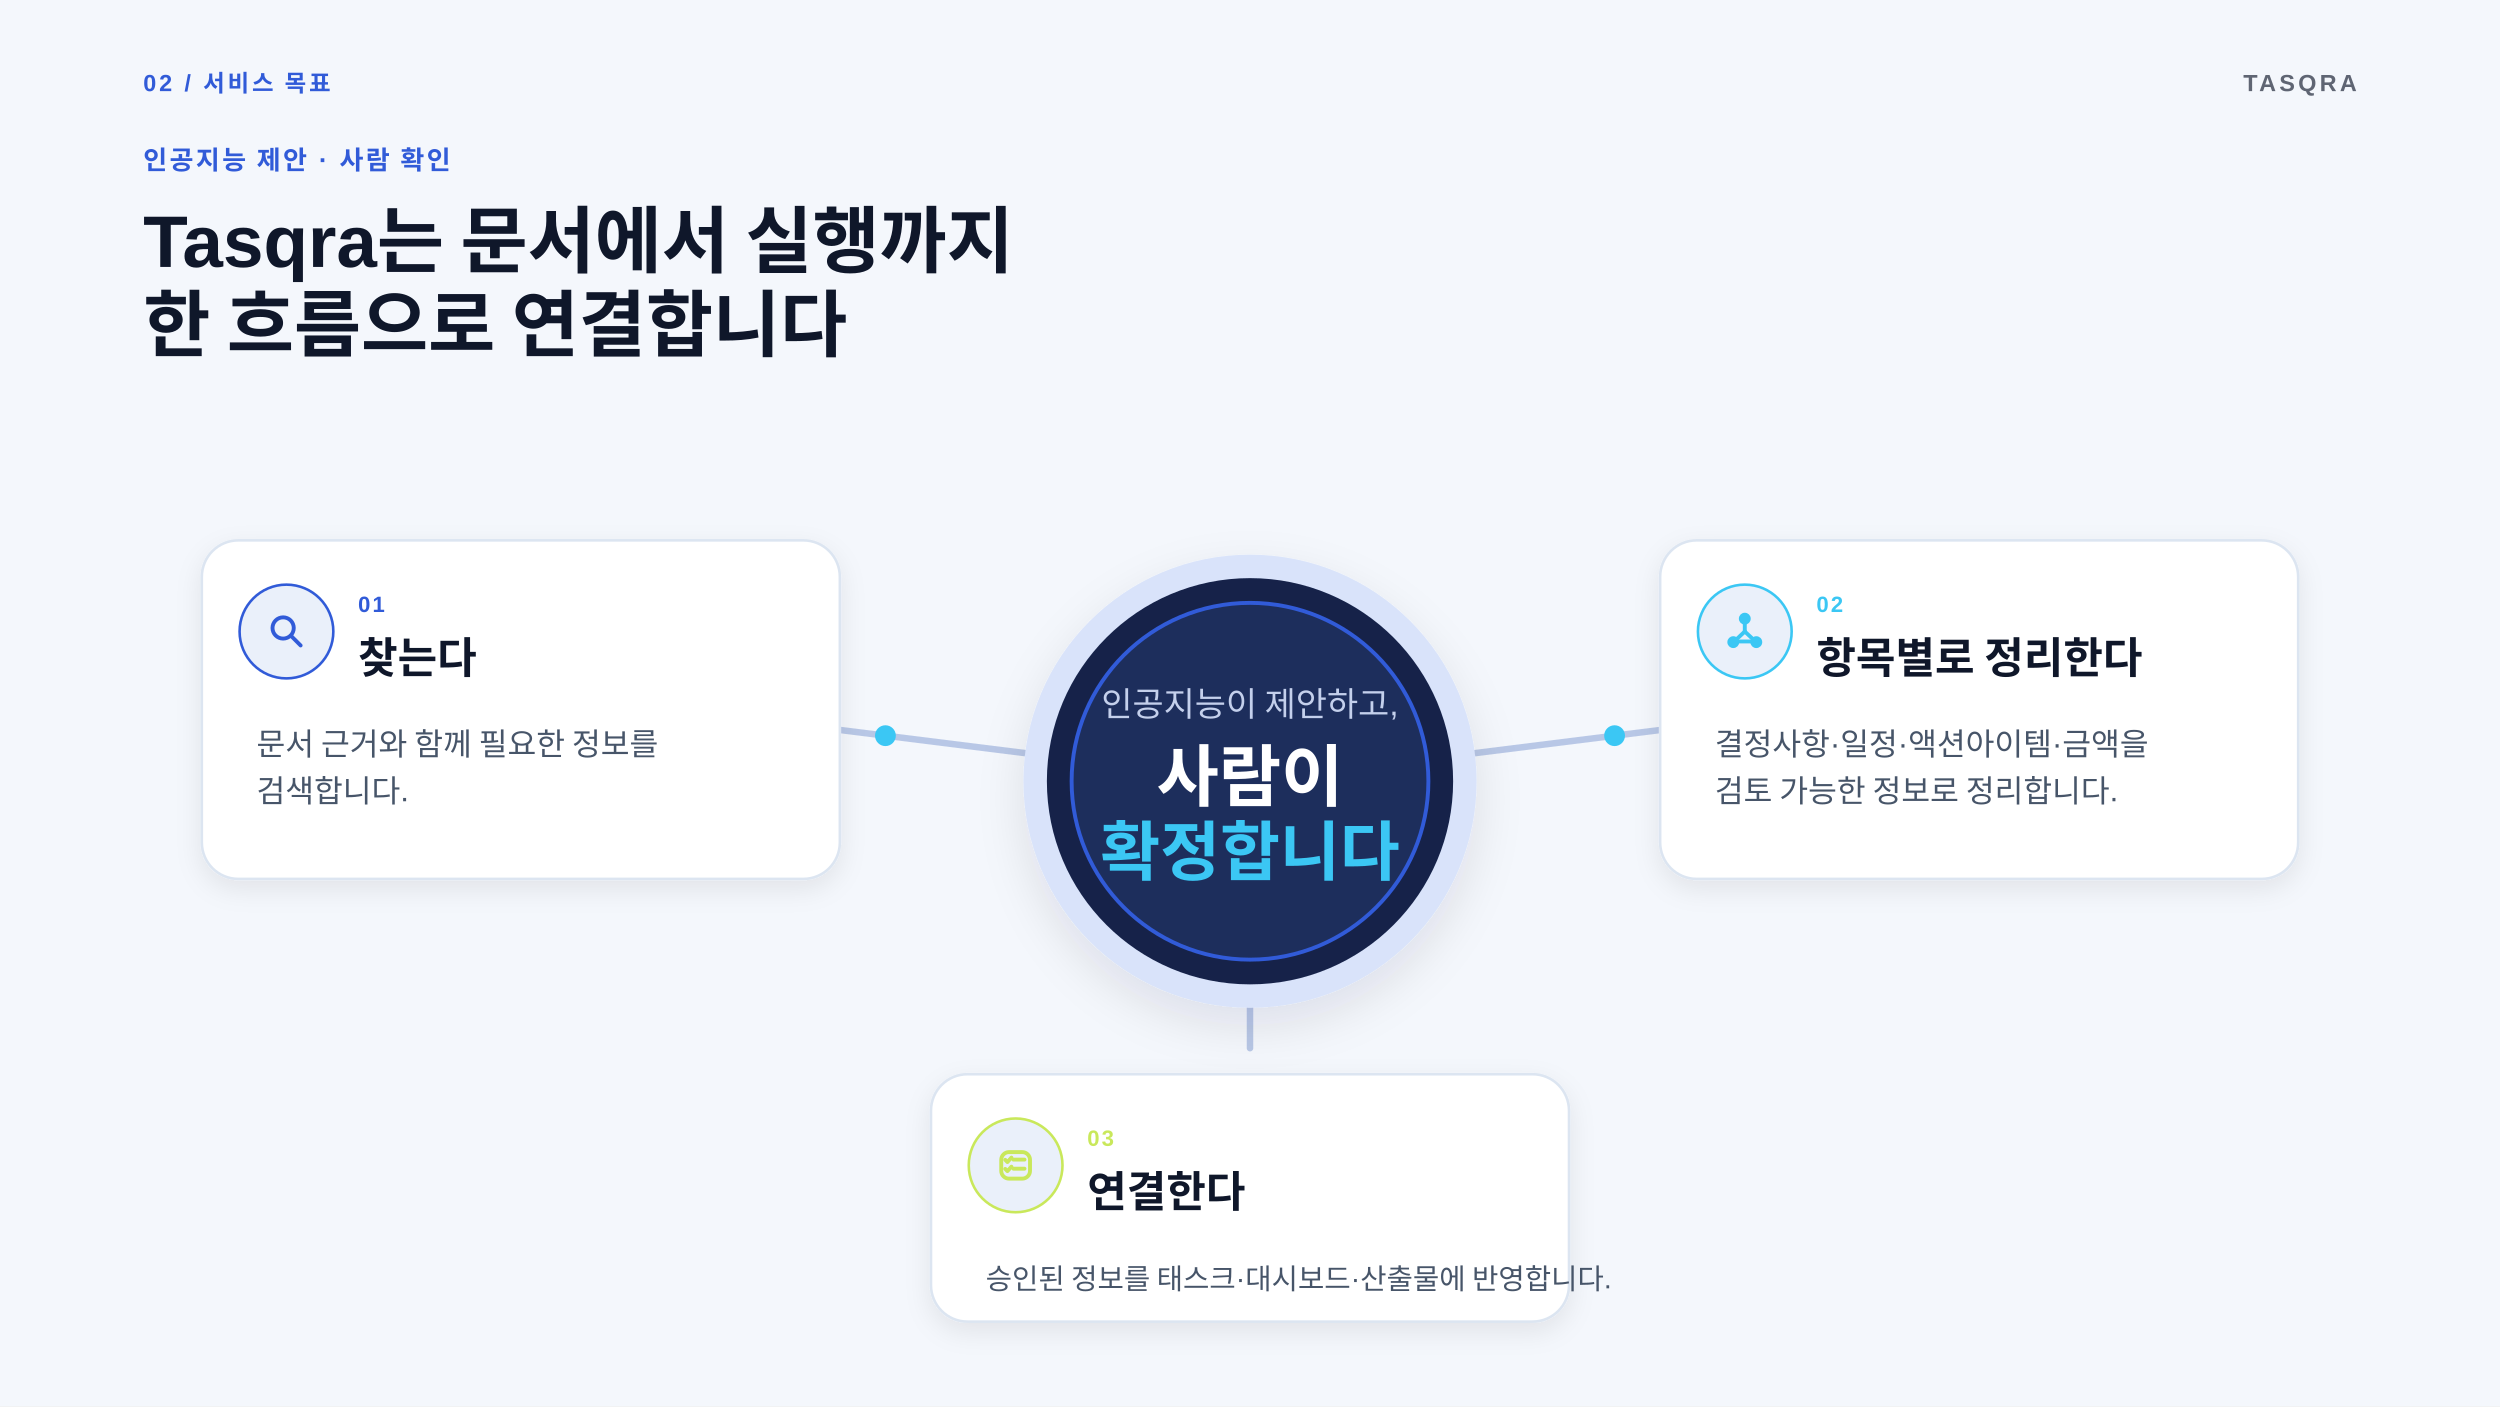
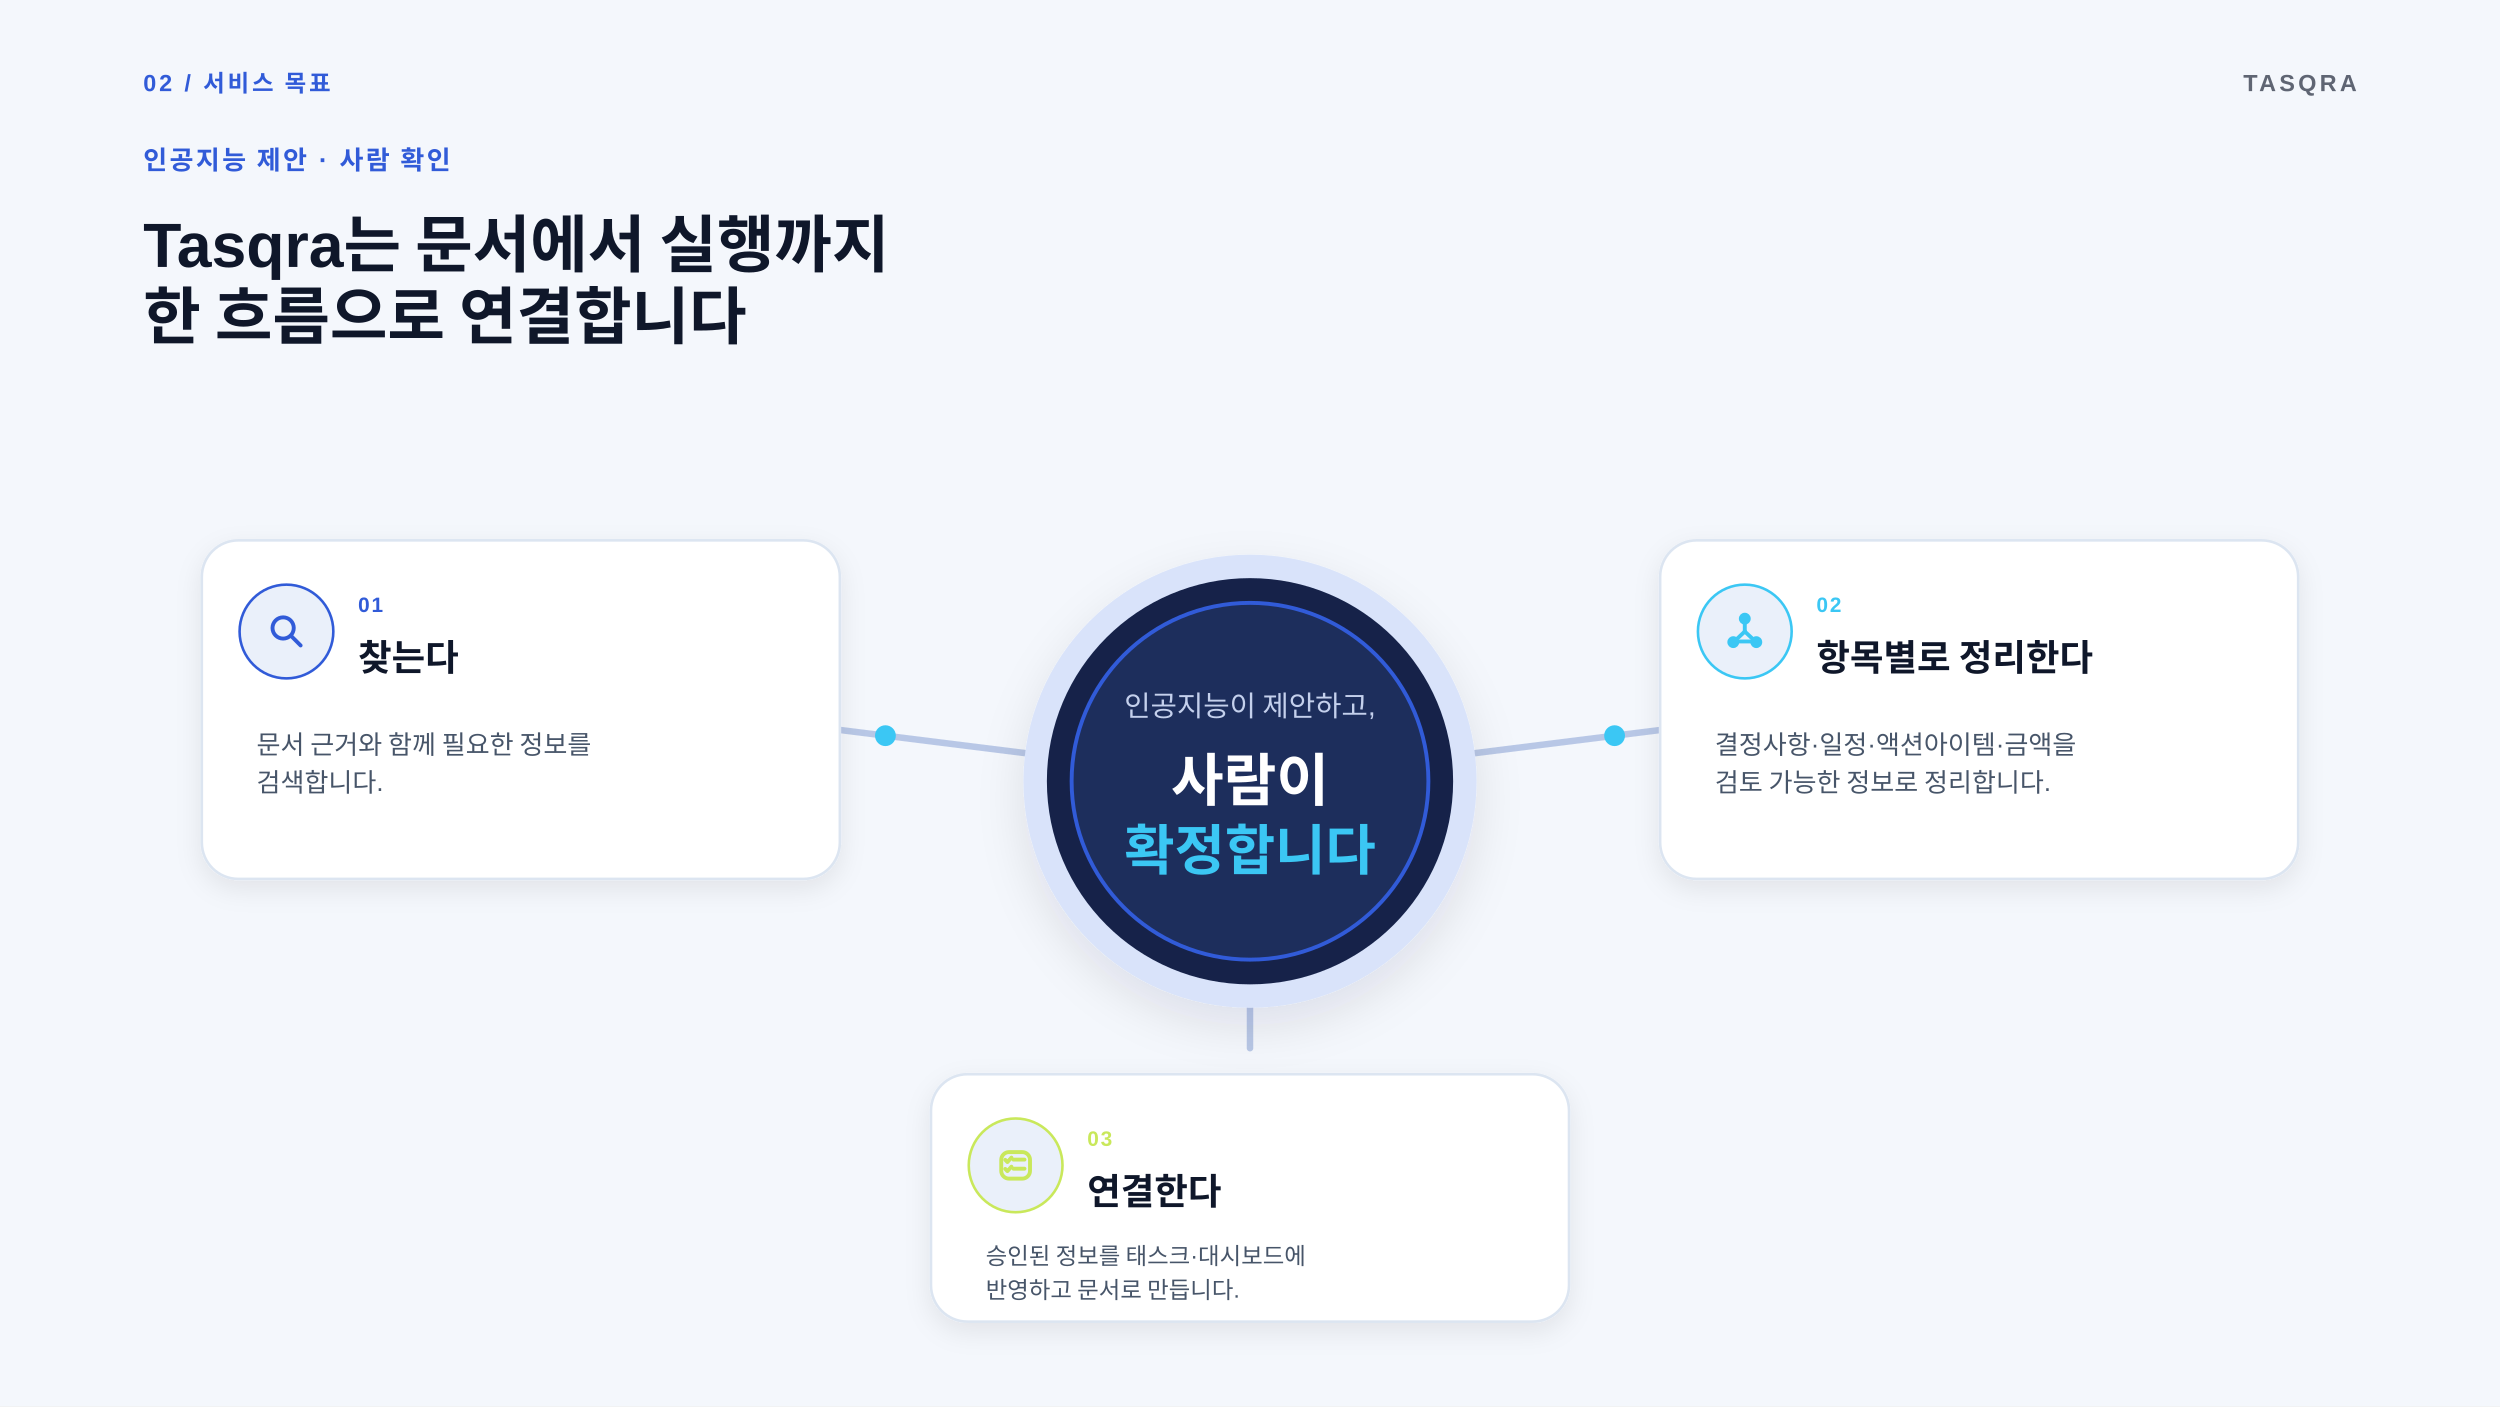
<svg xmlns="http://www.w3.org/2000/svg" width="1920" height="1080" viewBox="0 0 1920 1080">
  <defs>
    <style>@font-face{font-family:NotoKR;src:url("../../포트폴리오/NotoSansKR.ttf") format("truetype");} text{font-family:NotoKR,Arial,sans-serif;}</style>
    <filter id="shadow" x="-20%" y="-20%" width="140%" height="140%">
      <feDropShadow dx="0" dy="14" stdDeviation="18" flood-color="#0E162F" flood-opacity="0.10" />
    </filter>
    <filter id="softShadow" x="-20%" y="-20%" width="140%" height="140%">
      <feDropShadow dx="0" dy="7" stdDeviation="10" flood-color="#0E162F" flood-opacity="0.08" />
    </filter>
  </defs>
  <rect x="0" y="0" width="1920" height="1080" rx="0" fill="#F4F7FC" stroke="none" stroke-width="0" opacity="1" />
  <text x="110" y="70" font-family="NotoKR, Arial, sans-serif" font-size="18" font-weight="700" font-style="normal" fill="#315BD8" text-anchor="start" letter-spacing="2.2" opacity="1">02  /  서비스 목표</text>
  <text x="1810" y="70" font-family="NotoKR, Arial, sans-serif" font-size="18" font-weight="800" font-style="normal" fill="#0F172A" text-anchor="end" letter-spacing="2.5" opacity="0.65">TASQRA</text>
  <text x="110" y="130" font-family="NotoKR, Arial, sans-serif" font-size="20" font-weight="800" font-style="normal" fill="#315BD8" text-anchor="start" letter-spacing="1.8" opacity="1">인공지능 제안 · 사람 확인</text>
-   <text x="110" y="205" font-family="NotoKR, Arial, sans-serif" font-size="56" font-weight="800" fill="#0F172A" text-anchor="start">
+   <text x="110" y="205" font-family="NotoKR, Arial, sans-serif" font-size="48" font-weight="800" fill="#0F172A" text-anchor="start">
    <tspan x="110" dy="0">Tasqra는 문서에서 실행까지</tspan>
-     <tspan x="110" dy="64.4">한 흐름으로 연결합니다</tspan>
+     <tspan x="110" dy="55.2">한 흐름으로 연결합니다</tspan>
  </text>
  <line x1="960" y1="600" x2="400" y2="530" stroke="#B8C7E6" stroke-width="5" stroke-linecap="round" opacity="1" />
  <circle cx="680.0" cy="565.0" r="8" fill="#3BC7F4" stroke="none" stroke-width="0" opacity="1" />
  <line x1="960" y1="600" x2="1520" y2="530" stroke="#B8C7E6" stroke-width="5" stroke-linecap="round" opacity="1" />
  <circle cx="1240.0" cy="565.0" r="8" fill="#3BC7F4" stroke="none" stroke-width="0" opacity="1" />
  <line x1="960" y1="600" x2="960" y2="805" stroke="#B8C7E6" stroke-width="5" stroke-linecap="round" opacity="1" />
  <circle cx="960.0" cy="702.5" r="8" fill="#3BC7F4" stroke="none" stroke-width="0" opacity="1" />
  <circle cx="960" cy="600" r="165" fill="#16234A" stroke="#D9E3FA" stroke-width="18" opacity="1" filter="url(#shadow)" />
  <circle cx="960" cy="600" r="137" fill="#1D2E5C" stroke="#315BD8" stroke-width="3" opacity="1" />
-   <text x="960" y="550" font-family="NotoKR, Arial, sans-serif" font-size="26" font-weight="500" font-style="normal" fill="#C4D0EC" text-anchor="middle" letter-spacing="0" opacity="1">인공지능이 제안하고,</text>
-   <text x="960" y="615" font-family="NotoKR, Arial, sans-serif" font-size="52" font-weight="800" font-style="normal" fill="#FFFFFF" text-anchor="middle" letter-spacing="0" opacity="1">사람이</text>
-   <text x="960" y="672" font-family="NotoKR, Arial, sans-serif" font-size="50" font-weight="800" font-style="normal" fill="#3BC7F4" text-anchor="middle" letter-spacing="0" opacity="1">확정합니다</text>
+   <text x="960" y="550" font-family="NotoKR, Arial, sans-serif" font-size="22" font-weight="500" font-style="normal" fill="#C4D0EC" text-anchor="middle" letter-spacing="0" opacity="1">인공지능이 제안하고,</text>
+   <text x="960" y="615" font-family="NotoKR, Arial, sans-serif" font-size="44" font-weight="800" font-style="normal" fill="#FFFFFF" text-anchor="middle" letter-spacing="0" opacity="1">사람이</text>
+   <text x="960" y="668" font-family="NotoKR, Arial, sans-serif" font-size="42" font-weight="800" font-style="normal" fill="#3BC7F4" text-anchor="middle" letter-spacing="0" opacity="1">확정합니다</text>
  <rect x="155" y="415" width="490" height="260" rx="28" fill="#FFFFFF" stroke="#DCE5F1" stroke-width="2" opacity="1" filter="url(#softShadow)" />
  <circle cx="220" cy="485" r="36" fill="#EAF0FA" stroke="#315BD8" stroke-width="2" opacity="1" />
  <g fill="none" stroke="#315BD8" stroke-width="3" stroke-linecap="round">
    <circle cx="217.45" cy="482.28" r="8.16" />
    <line x1="223.4" y1="488.23" x2="230.88" y2="495.71" />
  </g>
-   <text x="275" y="470" font-family="NotoKR, Arial, sans-serif" font-size="17" font-weight="800" font-style="normal" fill="#315BD8" text-anchor="start" letter-spacing="1.6" opacity="1">01</text>
-   <text x="275" y="517" font-family="NotoKR, Arial, sans-serif" font-size="33" font-weight="800" font-style="normal" fill="#0F172A" text-anchor="start" letter-spacing="0" opacity="1">찾는다</text>
-   <text x="197" y="580" font-family="NotoKR, Arial, sans-serif" font-size="24" font-weight="500" fill="#475569" text-anchor="start">
+   <text x="275" y="470" font-family="NotoKR, Arial, sans-serif" font-size="16" font-weight="800" font-style="normal" fill="#315BD8" text-anchor="start" letter-spacing="1.4" opacity="1">01</text>
+   <text x="275" y="515" font-family="NotoKR, Arial, sans-serif" font-size="28" font-weight="800" font-style="normal" fill="#0F172A" text-anchor="start" letter-spacing="0" opacity="1">찾는다</text>
+   <text x="197" y="579" font-family="NotoKR, Arial, sans-serif" font-size="20" font-weight="500" fill="#475569" text-anchor="start">
    <tspan x="197" dy="0">문서 근거와 함께 필요한 정보를</tspan>
-     <tspan x="197" dy="36.0">검색합니다.</tspan>
+     <tspan x="197" dy="29.0">검색합니다.</tspan>
  </text>
  <rect x="1275" y="415" width="490" height="260" rx="28" fill="#FFFFFF" stroke="#DCE5F1" stroke-width="2" opacity="1" filter="url(#softShadow)" />
  <circle cx="1340" cy="485" r="36" fill="#EAF0FA" stroke="#3BC7F4" stroke-width="2" opacity="1" />
  <g fill="none" stroke="#3BC7F4" stroke-width="3" stroke-linecap="round">
    <line x1="1340" y1="476.16" x2="1340" y2="485" />
    <line x1="1331.84" y1="492.65" x2="1348.16" y2="492.65" />
    <line x1="1331.84" y1="492.65" x2="1340" y2="485" />
    <line x1="1348.16" y1="492.65" x2="1340" y2="485" />
    <circle cx="1340" cy="475.14" r="3.06" fill="#3BC7F4" />
    <circle cx="1331.16" cy="493.16" r="3.06" fill="#3BC7F4" />
    <circle cx="1348.84" cy="493.16" r="3.06" fill="#3BC7F4" />
  </g>
-   <text x="1395" y="470" font-family="NotoKR, Arial, sans-serif" font-size="17" font-weight="800" font-style="normal" fill="#3BC7F4" text-anchor="start" letter-spacing="1.6" opacity="1">02</text>
-   <text x="1395" y="517" font-family="NotoKR, Arial, sans-serif" font-size="33" font-weight="800" font-style="normal" fill="#0F172A" text-anchor="start" letter-spacing="0" opacity="1">항목별로 정리한다</text>
-   <text x="1317" y="580" font-family="NotoKR, Arial, sans-serif" font-size="24" font-weight="500" fill="#475569" text-anchor="start">
+   <text x="1395" y="470" font-family="NotoKR, Arial, sans-serif" font-size="16" font-weight="800" font-style="normal" fill="#3BC7F4" text-anchor="start" letter-spacing="1.4" opacity="1">02</text>
+   <text x="1395" y="515" font-family="NotoKR, Arial, sans-serif" font-size="28" font-weight="800" font-style="normal" fill="#0F172A" text-anchor="start" letter-spacing="0" opacity="1">항목별로 정리한다</text>
+   <text x="1317" y="579" font-family="NotoKR, Arial, sans-serif" font-size="20" font-weight="500" fill="#475569" text-anchor="start">
    <tspan x="1317" dy="0">결정사항·일정·액션아이템·금액을</tspan>
-     <tspan x="1317" dy="36.0">검토 가능한 정보로 정리합니다.</tspan>
+     <tspan x="1317" dy="29.0">검토 가능한 정보로 정리합니다.</tspan>
  </text>
  <rect x="715" y="825" width="490" height="190" rx="28" fill="#FFFFFF" stroke="#DCE5F1" stroke-width="2" opacity="1" filter="url(#softShadow)" />
  <circle cx="780" cy="895" r="36" fill="#EAF0FA" stroke="#C9E85B" stroke-width="2" opacity="1" />
  <g fill="none" stroke="#C9E85B" stroke-width="3" stroke-linecap="round" stroke-linejoin="round">
    <rect x="768.95" y="884.8" width="22.1" height="20.4" rx="6" />
    <path d="M 772.01 890.75 l 1.7 1.7 l 3.06 -3.4" />
    <line x1="778.3" y1="890.58" x2="786.8" y2="890.58" />
    <path d="M 772.01 897.72 l 1.7 1.7 l 3.06 -3.4" />
    <line x1="778.3" y1="897.55" x2="786.8" y2="897.55" />
  </g>
-   <text x="835" y="880" font-family="NotoKR, Arial, sans-serif" font-size="17" font-weight="800" font-style="normal" fill="#C9E85B" text-anchor="start" letter-spacing="1.6" opacity="1">03</text>
-   <text x="835" y="927" font-family="NotoKR, Arial, sans-serif" font-size="33" font-weight="800" font-style="normal" fill="#0F172A" text-anchor="start" letter-spacing="0" opacity="1">연결한다</text>
-   <text x="757" y="990" font-family="NotoKR, Arial, sans-serif" font-size="22" font-weight="500" fill="#475569" text-anchor="start">
-     <tspan x="757" dy="0">승인된 정보를 태스크·대시보드·산출물에 반영합니다.</tspan>
+   <text x="835" y="880" font-family="NotoKR, Arial, sans-serif" font-size="16" font-weight="800" font-style="normal" fill="#C9E85B" text-anchor="start" letter-spacing="1.4" opacity="1">03</text>
+   <text x="835" y="925" font-family="NotoKR, Arial, sans-serif" font-size="28" font-weight="800" font-style="normal" fill="#0F172A" text-anchor="start" letter-spacing="0" opacity="1">연결한다</text>
+   <text x="757" y="971" font-family="NotoKR, Arial, sans-serif" font-size="18" font-weight="500" fill="#475569" text-anchor="start">
+     <tspan x="757" dy="0">승인된 정보를 태스크·대시보드에</tspan>
+     <tspan x="757" dy="26.1">반영하고 문서로 만듭니다.</tspan>
  </text>
</svg>
